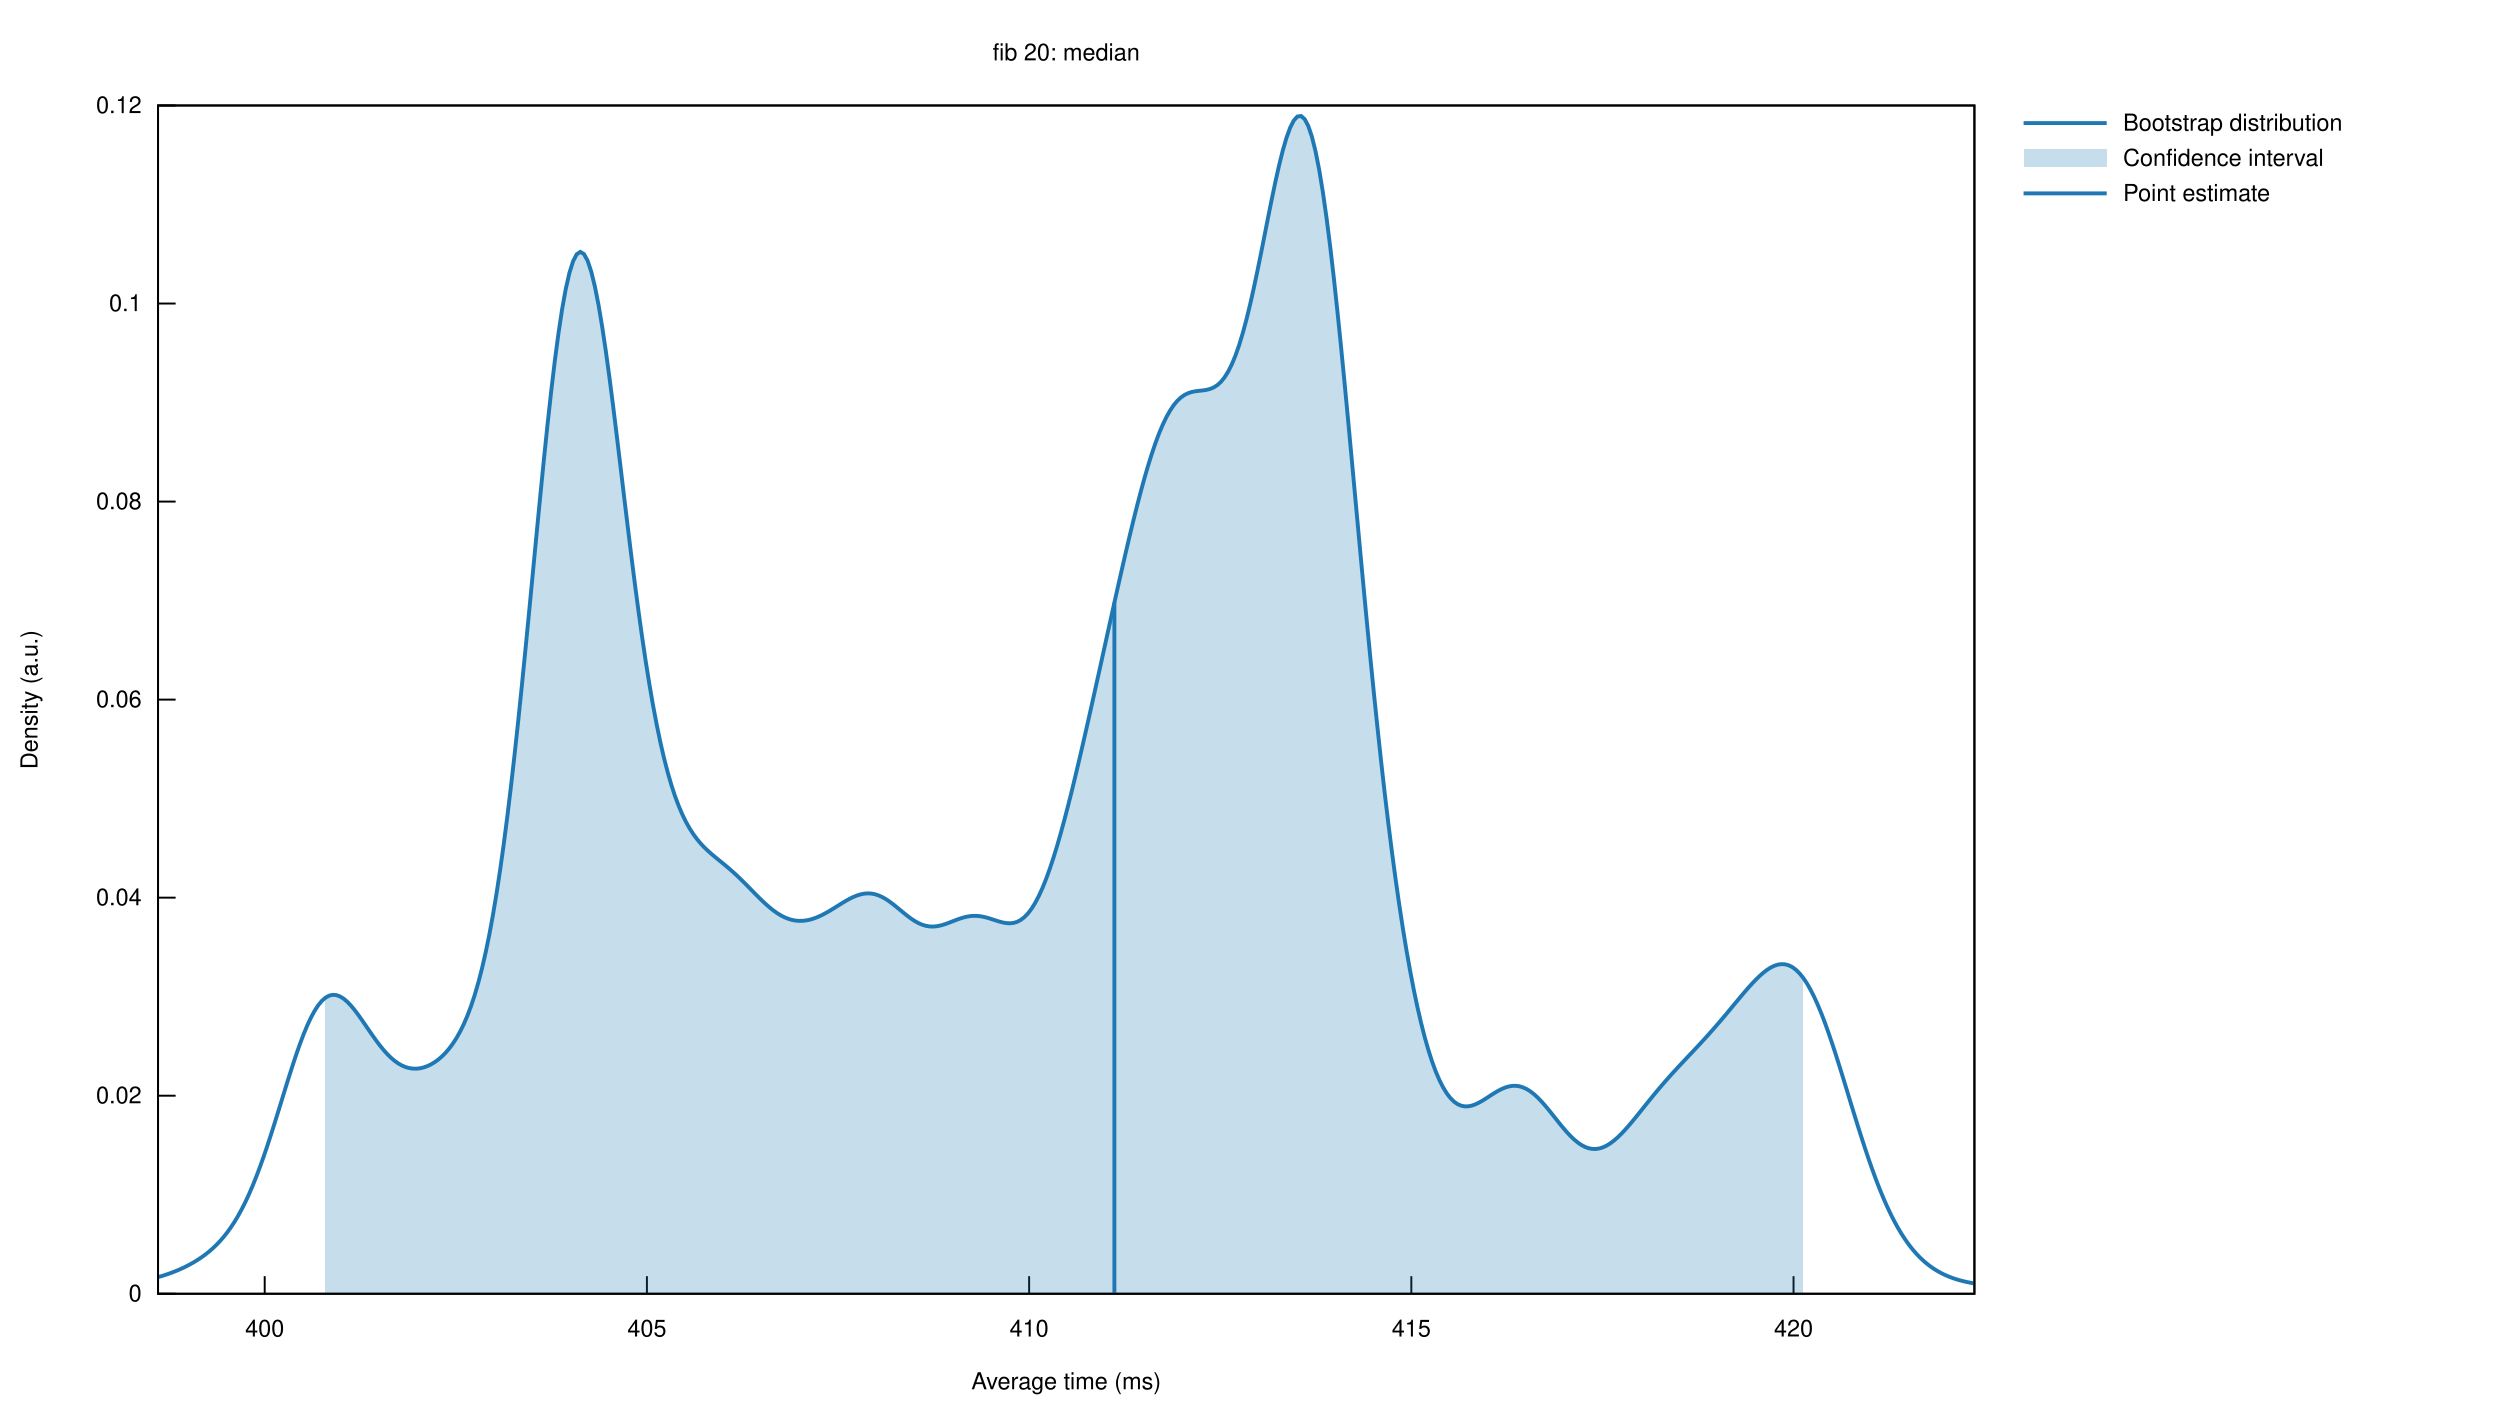
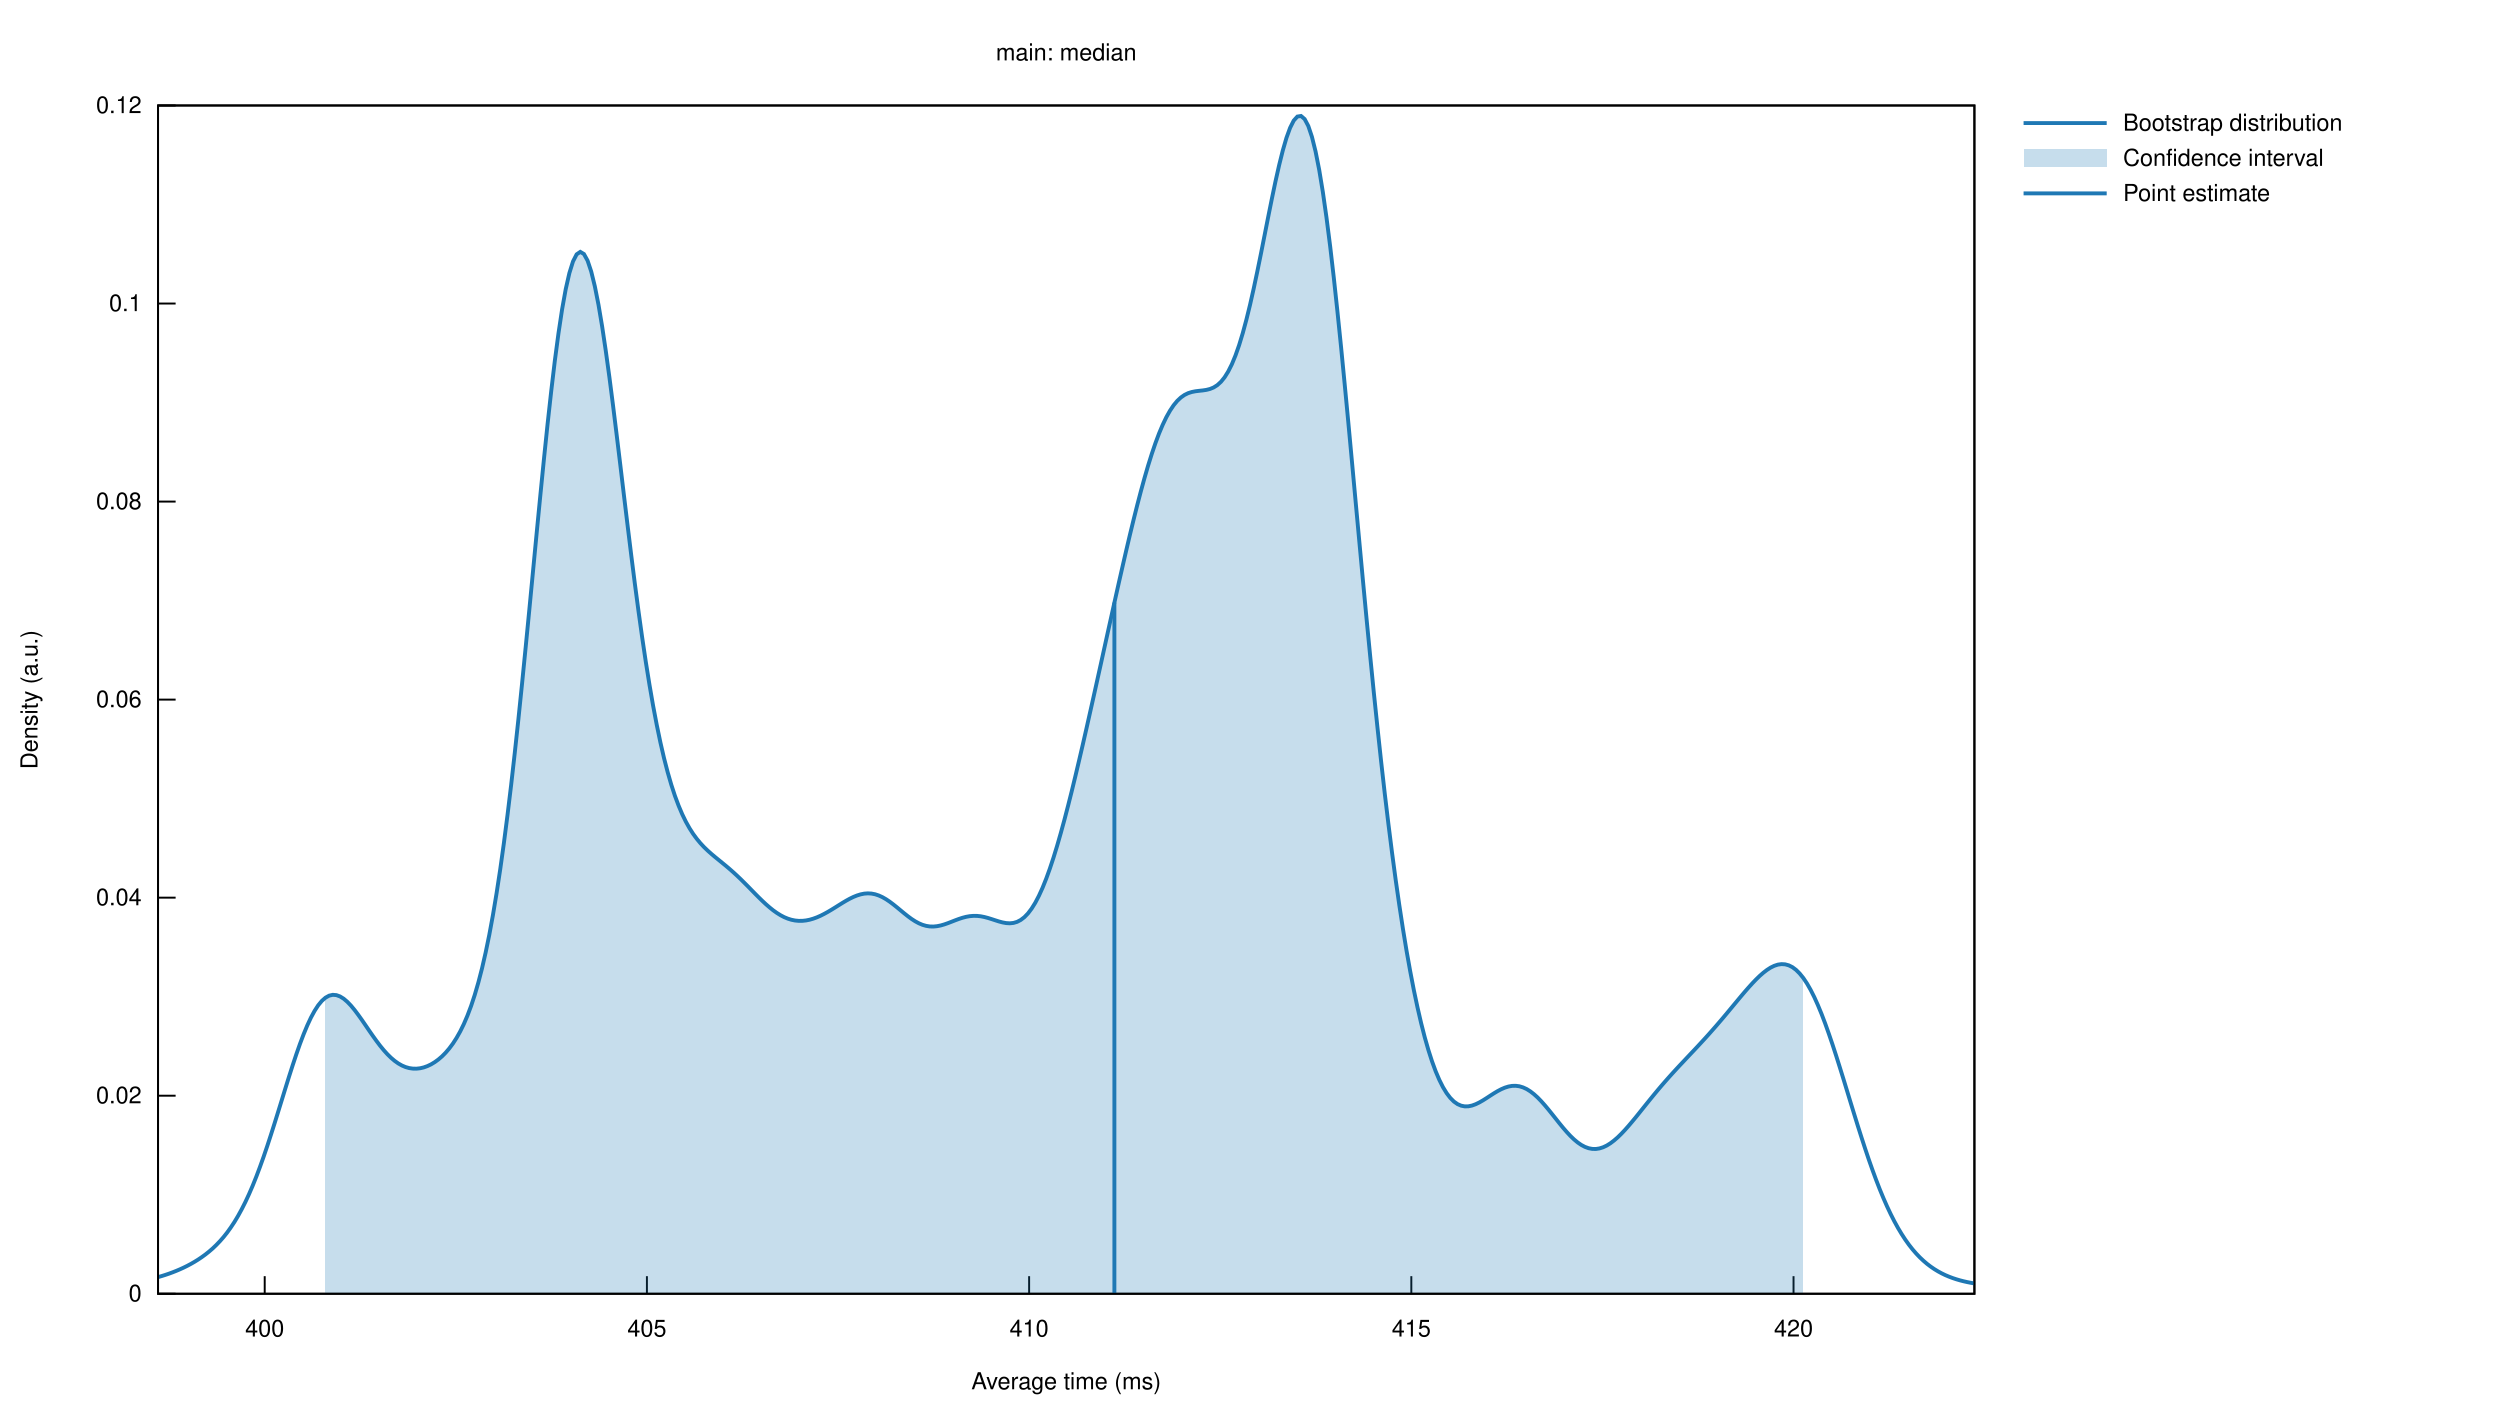
<svg xmlns="http://www.w3.org/2000/svg" xmlns:xlink="http://www.w3.org/1999/xlink" viewBox="0 0 1280 720">
  <g id="gnuplot_canvas">
    <rect x="0" y="0" width="1280" height="720" fill="none" />
    <defs>
      <circle id="gpDot" r="0.5" stroke-width="0.5" stroke="currentColor" />
      <path id="gpPt0" stroke-width="0.222" stroke="currentColor" d="M-1,0 h2 M0,-1 v2" />
      <path id="gpPt1" stroke-width="0.222" stroke="currentColor" d="M-1,-1 L1,1 M1,-1 L-1,1" />
      <path id="gpPt2" stroke-width="0.222" stroke="currentColor" d="M-1,0 L1,0 M0,-1 L0,1 M-1,-1 L1,1 M-1,1 L1,-1" />
      <rect id="gpPt3" stroke-width="0.222" stroke="currentColor" x="-1" y="-1" width="2" height="2" />
      <rect id="gpPt4" stroke-width="0.222" stroke="currentColor" fill="currentColor" x="-1" y="-1" width="2" height="2" />
      <circle id="gpPt5" stroke-width="0.222" stroke="currentColor" cx="0" cy="0" r="1" />
      <use xlink:href="#gpPt5" id="gpPt6" fill="currentColor" stroke="none" />
      <path id="gpPt7" stroke-width="0.222" stroke="currentColor" d="M0,-1.33 L-1.33,0.67 L1.33,0.67 z" />
      <use xlink:href="#gpPt7" id="gpPt8" fill="currentColor" stroke="none" />
      <use xlink:href="#gpPt7" id="gpPt9" stroke="currentColor" transform="rotate(180)" />
      <use xlink:href="#gpPt9" id="gpPt10" fill="currentColor" stroke="none" />
      <use xlink:href="#gpPt3" id="gpPt11" stroke="currentColor" transform="rotate(45)" />
      <use xlink:href="#gpPt11" id="gpPt12" fill="currentColor" stroke="none" />
      <path id="gpPt13" stroke-width="0.222" stroke="currentColor" d="M0,1.330 L1.265,0.411 L0.782,-1.067 L-0.782,-1.076 L-1.265,0.411 z" />
      <use xlink:href="#gpPt13" id="gpPt14" fill="currentColor" stroke="none" />
      <filter id="textbox" filterUnits="objectBoundingBox" x="0" y="0" height="1" width="1">
        <feFlood flood-color="white" flood-opacity="1" result="bgnd" />
        <feComposite in="SourceGraphic" in2="bgnd" operator="atop" />
      </filter>
      <filter id="greybox" filterUnits="objectBoundingBox" x="0" y="0" height="1" width="1">
        <feFlood flood-color="lightgrey" flood-opacity="1" result="grey" />
        <feComposite in="SourceGraphic" in2="grey" operator="atop" />
      </filter>
    </defs>
    <g fill="none" color="white" stroke="currentColor" stroke-width="1.00" stroke-linecap="butt" stroke-linejoin="miter">
</g>
    <g fill="none" color="black" stroke="currentColor" stroke-width="1.00" stroke-linecap="butt" stroke-linejoin="miter">
      <path stroke="black" d="M80.92,662.40 L89.92,662.40  " />
      <g transform="translate(72.53,666.30)" stroke="none" fill="black" font-family="Helvetica" font-size="12.00" text-anchor="end">
        <text>
          <tspan font-family="Helvetica"> 0</tspan>
        </text>
      </g>
    </g>
    <g fill="none" color="black" stroke="currentColor" stroke-width="1.00" stroke-linecap="butt" stroke-linejoin="miter">
      <path stroke="black" d="M80.92,561.00 L89.92,561.00  " />
      <g transform="translate(72.53,564.90)" stroke="none" fill="black" font-family="Helvetica" font-size="12.00" text-anchor="end">
        <text>
          <tspan font-family="Helvetica"> 0.02</tspan>
        </text>
      </g>
    </g>
    <g fill="none" color="black" stroke="currentColor" stroke-width="1.00" stroke-linecap="butt" stroke-linejoin="miter">
      <path stroke="black" d="M80.92,459.60 L89.92,459.60  " />
      <g transform="translate(72.53,463.50)" stroke="none" fill="black" font-family="Helvetica" font-size="12.00" text-anchor="end">
        <text>
          <tspan font-family="Helvetica"> 0.04</tspan>
        </text>
      </g>
    </g>
    <g fill="none" color="black" stroke="currentColor" stroke-width="1.00" stroke-linecap="butt" stroke-linejoin="miter">
      <path stroke="black" d="M80.92,358.20 L89.92,358.20  " />
      <g transform="translate(72.53,362.10)" stroke="none" fill="black" font-family="Helvetica" font-size="12.00" text-anchor="end">
        <text>
          <tspan font-family="Helvetica"> 0.06</tspan>
        </text>
      </g>
    </g>
    <g fill="none" color="black" stroke="currentColor" stroke-width="1.00" stroke-linecap="butt" stroke-linejoin="miter">
      <path stroke="black" d="M80.92,256.81 L89.92,256.81  " />
      <g transform="translate(72.53,260.71)" stroke="none" fill="black" font-family="Helvetica" font-size="12.00" text-anchor="end">
        <text>
          <tspan font-family="Helvetica"> 0.08</tspan>
        </text>
      </g>
    </g>
    <g fill="none" color="black" stroke="currentColor" stroke-width="1.00" stroke-linecap="butt" stroke-linejoin="miter">
      <path stroke="black" d="M80.92,155.41 L89.92,155.41  " />
      <g transform="translate(72.53,159.31)" stroke="none" fill="black" font-family="Helvetica" font-size="12.00" text-anchor="end">
        <text>
          <tspan font-family="Helvetica"> 0.1</tspan>
        </text>
      </g>
    </g>
    <g fill="none" color="black" stroke="currentColor" stroke-width="1.00" stroke-linecap="butt" stroke-linejoin="miter">
      <path stroke="black" d="M80.92,54.01 L89.92,54.01  " />
      <g transform="translate(72.53,57.91)" stroke="none" fill="black" font-family="Helvetica" font-size="12.00" text-anchor="end">
        <text>
          <tspan font-family="Helvetica"> 0.12</tspan>
        </text>
      </g>
    </g>
    <g fill="none" color="black" stroke="currentColor" stroke-width="1.00" stroke-linecap="butt" stroke-linejoin="miter">
      <path stroke="black" d="M135.53,662.40 L135.53,653.40  " />
      <g transform="translate(135.53,684.30)" stroke="none" fill="black" font-family="Helvetica" font-size="12.00" text-anchor="middle">
        <text>
          <tspan font-family="Helvetica"> 400</tspan>
        </text>
      </g>
    </g>
    <g fill="none" color="black" stroke="currentColor" stroke-width="1.00" stroke-linecap="butt" stroke-linejoin="miter">
      <path stroke="black" d="M331.22,662.40 L331.22,653.40  " />
      <g transform="translate(331.22,684.30)" stroke="none" fill="black" font-family="Helvetica" font-size="12.00" text-anchor="middle">
        <text>
          <tspan font-family="Helvetica"> 405</tspan>
        </text>
      </g>
    </g>
    <g fill="none" color="black" stroke="currentColor" stroke-width="1.00" stroke-linecap="butt" stroke-linejoin="miter">
      <path stroke="black" d="M526.91,662.40 L526.91,653.40  " />
      <g transform="translate(526.91,684.30)" stroke="none" fill="black" font-family="Helvetica" font-size="12.00" text-anchor="middle">
        <text>
          <tspan font-family="Helvetica"> 410</tspan>
        </text>
      </g>
    </g>
    <g fill="none" color="black" stroke="currentColor" stroke-width="1.00" stroke-linecap="butt" stroke-linejoin="miter">
      <path stroke="black" d="M722.60,662.40 L722.60,653.40  " />
      <g transform="translate(722.60,684.30)" stroke="none" fill="black" font-family="Helvetica" font-size="12.00" text-anchor="middle">
        <text>
          <tspan font-family="Helvetica"> 415</tspan>
        </text>
      </g>
    </g>
    <g fill="none" color="black" stroke="currentColor" stroke-width="1.00" stroke-linecap="butt" stroke-linejoin="miter">
      <path stroke="black" d="M918.29,662.40 L918.29,653.40  " />
      <g transform="translate(918.29,684.30)" stroke="none" fill="black" font-family="Helvetica" font-size="12.00" text-anchor="middle">
        <text>
          <tspan font-family="Helvetica"> 420</tspan>
        </text>
      </g>
    </g>
    <g fill="none" color="black" stroke="currentColor" stroke-width="1.00" stroke-linecap="butt" stroke-linejoin="miter">
</g>
    <g fill="none" color="black" stroke="currentColor" stroke-width="1.00" stroke-linecap="butt" stroke-linejoin="miter">
      <path stroke="black" d="M80.92,54.01 L80.92,662.40 L1010.90,662.40 L1010.90,54.01 L80.92,54.01 Z  " />
    </g>
    <g fill="none" color="black" stroke="currentColor" stroke-width="1.00" stroke-linecap="butt" stroke-linejoin="miter">
      <g transform="translate(19.18,358.21) rotate(270)" stroke="none" fill="black" font-family="Helvetica" font-size="12.00" text-anchor="middle">
        <text>
          <tspan font-family="Helvetica">Density (a.u.)</tspan>
        </text>
      </g>
    </g>
    <g fill="none" color="black" stroke="currentColor" stroke-width="1.00" stroke-linecap="butt" stroke-linejoin="miter">
      <g transform="translate(545.91,711.30)" stroke="none" fill="black" font-family="Helvetica" font-size="12.00" text-anchor="middle">
        <text>
          <tspan font-family="Helvetica">Average time (ms)</tspan>
        </text>
      </g>
    </g>
    <g fill="none" color="black" stroke="currentColor" stroke-width="1.00" stroke-linecap="butt" stroke-linejoin="miter">
</g>
    <g id="gnuplot_plot_1">
      <g fill="none" color="white" stroke="currentColor" stroke-width="2.00" stroke-linecap="butt" stroke-linejoin="miter">
</g>
      <g fill="none" color="black" stroke="currentColor" stroke-width="2.00" stroke-linecap="butt" stroke-linejoin="miter">
        <g transform="translate(1087.02,66.91)" stroke="none" fill="black" font-family="Helvetica" font-size="12.00" text-anchor="start">
          <text>
            <tspan font-family="Helvetica">Bootstrap distribution</tspan>
          </text>
        </g>
      </g>
      <g fill="none" color="black" stroke="currentColor" stroke-width="2.00" stroke-linecap="butt" stroke-linejoin="miter">
        <path stroke="rgb( 31, 120, 180)" d="M1036.07,63.01 L1078.63,63.01 M80.92,653.88 L82.78,653.34 L84.65,652.75 L86.51,652.12 L88.37,651.43 L90.24,650.69   L92.10,649.90 L93.97,649.05 L95.83,648.13 L97.69,647.14 L99.56,646.07 L101.42,644.92 L103.28,643.67 L105.15,642.31   L107.01,640.83 L108.88,639.22 L110.74,637.44 L112.60,635.50 L114.47,633.37 L116.33,631.02 L118.19,628.43 L120.06,625.60   L121.92,622.49 L123.78,619.09 L125.65,615.39 L127.51,611.38 L129.38,607.05 L131.24,602.41 L133.10,597.47 L134.97,592.25   L136.83,586.78 L138.69,581.08 L140.56,575.21 L142.42,569.22 L144.29,563.17 L146.15,557.12 L148.01,551.15 L149.88,545.32   L151.74,539.73 L153.60,534.43 L155.47,529.50 L157.33,525.02 L159.19,521.03 L161.06,517.58 L162.92,514.71 L164.79,512.45   L166.65,510.81 L168.51,509.78 L170.38,509.35 L172.24,509.50 L174.10,510.18 L175.97,511.34 L177.83,512.93 L179.70,514.88   L181.56,517.13 L183.42,519.60 L185.29,522.22 L187.15,524.93 L189.01,527.66 L190.88,530.35 L192.74,532.94 L194.60,535.40   L196.47,537.68 L198.33,539.74 L200.20,541.58 L202.06,543.16 L203.92,544.48 L205.79,545.54 L207.65,546.33 L209.51,546.86   L211.38,547.13 L213.24,547.16 L215.11,546.95 L216.97,546.51 L218.83,545.84 L220.70,544.95 L222.56,543.83 L224.42,542.48   L226.29,540.88 L228.15,539.00 L230.01,536.83 L231.88,534.32 L233.74,531.44 L235.61,528.13 L237.47,524.34 L239.33,520.00   L241.20,515.05 L243.06,509.41 L244.92,503.02 L246.79,495.80 L248.65,487.69 L250.52,478.61 L252.38,468.52 L254.24,457.37   L256.11,445.13 L257.97,431.80 L259.83,417.39 L261.70,401.93 L263.56,385.49 L265.43,368.15 L267.29,350.04 L269.15,331.30   L271.02,312.12 L272.88,292.70 L274.74,273.26 L276.61,254.05 L278.47,235.33 L280.33,217.37 L282.20,200.45 L284.06,184.81   L285.93,170.72 L287.79,158.39 L289.65,148.04 L291.52,139.82 L293.38,133.85 L295.24,130.22 L297.11,128.96 L298.97,130.06   L300.84,133.44 L302.70,139.01 L304.56,146.61 L306.43,156.05 L308.29,167.12 L310.15,179.58 L312.02,193.18 L313.88,207.65   L315.74,222.73 L317.61,238.16 L319.47,253.72 L321.34,269.16 L323.20,284.31 L325.06,298.98 L326.93,313.04 L328.79,326.37   L330.65,338.88 L332.52,350.53 L334.38,361.28 L336.25,371.12 L338.11,380.06 L339.97,388.12 L341.84,395.34 L343.70,401.77   L345.56,407.46 L347.43,412.47 L349.29,416.86 L351.15,420.69 L353.02,424.03 L354.88,426.94 L356.75,429.48 L358.61,431.72   L360.47,433.71 L362.34,435.51 L364.20,437.17 L366.06,438.74 L367.93,440.26 L369.79,441.78 L371.66,443.31 L373.52,444.89   L375.38,446.53 L377.25,448.24 L379.11,450.01 L380.97,451.85 L382.84,453.72 L384.70,455.63 L386.56,457.53 L388.43,459.41   L390.29,461.23 L392.16,462.97 L394.02,464.59 L395.88,466.09 L397.75,467.42 L399.61,468.58 L401.47,469.56 L403.34,470.34   L405.20,470.92 L407.07,471.30 L408.93,471.48 L410.79,471.47 L412.66,471.27 L414.52,470.90 L416.38,470.36 L418.25,469.68   L420.11,468.86 L421.97,467.92 L423.84,466.89 L425.70,465.79 L427.57,464.64 L429.43,463.47 L431.29,462.31 L433.16,461.20   L435.02,460.17 L436.88,459.26 L438.75,458.50 L440.61,457.92 L442.48,457.54 L444.34,457.40 L446.20,457.51 L448.07,457.87   L449.93,458.49 L451.79,459.34 L453.66,460.41 L455.52,461.66 L457.38,463.06 L459.25,464.56 L461.11,466.10 L462.98,467.64   L464.84,469.12 L466.70,470.49 L468.57,471.70 L470.43,472.71 L472.29,473.50 L474.16,474.04 L476.02,474.34 L477.89,474.39   L479.75,474.21 L481.61,473.84 L483.48,473.30 L485.34,472.65 L487.20,471.93 L489.07,471.20 L490.93,470.51 L492.79,469.90   L494.66,469.41 L496.52,469.08 L498.39,468.92 L500.25,468.94 L502.11,469.14 L503.98,469.51 L505.84,470.00 L507.70,470.58   L509.57,471.19 L511.43,471.78 L513.30,472.28 L515.16,472.62 L517.02,472.73 L518.89,472.54 L520.75,471.99 L522.61,471.02   L524.48,469.59 L526.34,467.66 L528.20,465.20 L530.07,462.19 L531.93,458.63 L533.80,454.52 L535.66,449.88 L537.52,444.74   L539.39,439.11 L541.25,433.04 L543.11,426.57 L544.98,419.74 L546.84,412.59 L548.71,405.16 L550.57,397.49 L552.43,389.63   L554.30,381.61 L556.16,373.45 L558.02,365.18 L559.89,356.84 L561.75,348.44 L563.62,340.00 L565.48,331.55 L567.34,323.09   L569.21,314.67 L571.07,306.29 L572.93,297.98 L574.80,289.77 L576.66,281.70 L578.52,273.80 L580.39,266.11 L582.25,258.68   L584.12,251.54 L585.98,244.76 L587.84,238.36 L589.71,232.40 L591.57,226.92 L593.43,221.94 L595.30,217.50 L597.16,213.61   L599.03,210.28 L600.89,207.50 L602.75,205.25 L604.62,203.50 L606.48,202.20 L608.34,201.29 L610.21,200.70 L612.07,200.33   L613.93,200.10 L615.80,199.90 L617.66,199.62 L619.53,199.15 L621.39,198.38 L623.25,197.20 L625.12,195.50 L626.98,193.20   L628.84,190.22 L630.71,186.50 L632.57,181.99 L634.44,176.67 L636.30,170.54 L638.16,163.63 L640.03,156.01 L641.89,147.75   L643.75,138.96 L645.62,129.78 L647.48,120.38 L649.34,110.94 L651.21,101.67 L653.07,92.77 L654.94,84.47 L656.80,77.01   L658.66,70.59 L660.53,65.44 L662.39,61.74 L664.25,59.68 L666.12,59.38 L667.98,60.97 L669.85,64.51 L671.71,70.05   L673.57,77.56 L675.44,87.02 L677.30,98.33 L679.16,111.37 L681.03,126.01 L682.89,142.06 L684.75,159.34 L686.62,177.63   L688.48,196.73 L690.35,216.41 L692.21,236.47 L694.07,256.71 L695.94,276.93 L697.80,296.96 L699.66,316.66 L701.53,335.88   L703.39,354.52 L705.26,372.49 L707.12,389.72 L708.98,406.15 L710.85,421.75 L712.71,436.49 L714.57,450.37 L716.44,463.39   L718.30,475.54 L720.16,486.85 L722.03,497.31 L723.89,506.96 L725.76,515.80 L727.62,523.85 L729.48,531.13 L731.35,537.66   L733.21,543.45 L735.07,548.53 L736.94,552.91 L738.80,556.62 L740.67,559.68 L742.53,562.12 L744.39,563.99 L746.26,565.30   L748.12,566.11 L749.98,566.47 L751.85,566.43 L753.71,566.03 L755.57,565.35 L757.44,564.44 L759.30,563.37 L761.17,562.19   L763.03,560.97 L764.89,559.78 L766.76,558.66 L768.62,557.68 L770.48,556.88 L772.35,556.30 L774.21,555.97 L776.08,555.93   L777.94,556.18 L779.80,556.75 L781.67,557.61 L783.53,558.78 L785.39,560.22 L787.26,561.91 L789.12,563.83 L790.98,565.92   L792.85,568.15 L794.71,570.46 L796.58,572.81 L798.44,575.15 L800.30,577.42 L802.17,579.58 L804.03,581.58 L805.89,583.37   L807.76,584.93 L809.62,586.21 L811.49,587.20 L813.35,587.88 L815.21,588.24 L817.08,588.28 L818.94,587.99 L820.80,587.40   L822.67,586.51 L824.53,585.35 L826.39,583.94 L828.26,582.32 L830.12,580.50 L831.99,578.52 L833.85,576.42 L835.71,574.22   L837.58,571.96 L839.44,569.65 L841.30,567.32 L843.17,564.99 L845.03,562.69 L846.90,560.40 L848.76,558.16 L850.62,555.96   L852.49,553.81 L854.35,551.70 L856.21,549.63 L858.08,547.59 L859.94,545.58 L861.81,543.60 L863.67,541.62 L865.53,539.65   L867.40,537.67 L869.26,535.69 L871.12,533.68 L872.99,531.65 L874.85,529.59 L876.71,527.49 L878.58,525.36 L880.44,523.20   L882.31,521.01 L884.17,518.79 L886.03,516.55 L887.90,514.30 L889.76,512.06 L891.62,509.83 L893.49,507.63 L895.35,505.50   L897.22,503.44 L899.08,501.50 L900.94,499.69 L902.81,498.05 L904.67,496.62 L906.53,495.42 L908.40,494.50 L910.26,493.89   L912.12,493.63 L913.99,493.74 L915.85,494.25 L917.72,495.19 L919.58,496.58 L921.44,498.43 L923.31,500.75 L925.17,503.54   L927.03,506.79 L928.90,510.49 L930.76,514.62 L932.63,519.14 L934.49,524.03 L936.35,529.24 L938.22,534.73 L940.08,540.44   L941.94,546.33 L943.81,552.35 L945.67,558.44 L947.53,564.55 L949.40,570.63 L951.26,576.63 L953.13,582.51 L954.99,588.23   L956.85,593.76 L958.72,599.06 L960.58,604.12 L962.44,608.92 L964.31,613.44 L966.17,617.67 L968.04,621.63 L969.90,625.30   L971.76,628.69 L973.63,631.81 L975.49,634.67 L977.35,637.28 L979.22,639.66 L981.08,641.81 L982.94,643.76 L984.81,645.52   L986.67,647.11 L988.54,648.53 L990.40,649.80 L992.26,650.93 L994.13,651.95 L995.99,652.85 L997.85,653.64 L999.72,654.35   L1001.58,654.97 L1003.45,655.52 L1005.31,656.00 L1007.17,656.42 L1009.04,656.79 L1010.90,657.12  " />
      </g>
    </g>
    <g id="gnuplot_plot_2">
      <g fill="none" color="white" stroke="rgb( 31, 120, 180)" stroke-width="1.00" stroke-linecap="butt" stroke-linejoin="miter">
</g>
      <g fill="none" color="black" stroke="currentColor" stroke-width="1.00" stroke-linecap="butt" stroke-linejoin="miter">
        <g transform="translate(1087.02,84.91)" stroke="none" fill="black" font-family="Helvetica" font-size="12.00" text-anchor="start">
          <text>
            <tspan font-family="Helvetica">Confidence interval</tspan>
          </text>
        </g>
      </g>
      <g fill="none" color="black" stroke="currentColor" stroke-width="1.00" stroke-linecap="butt" stroke-linejoin="miter">
        <g stroke="none" shape-rendering="crispEdges">
          <polygon fill="rgb( 31, 120, 180)" fill-opacity="0.25" points="1036.07,85.51 1078.63,85.51 1078.63,76.51 1036.07,76.51 " />
          <polygon fill="rgb( 31, 120, 180)" fill-opacity="0.25" points="166.65,510.81 168.51,509.78 170.38,509.35 172.24,509.50 174.10,510.18 175.97,511.34 177.83,512.93 179.70,514.88 181.56,517.13 183.42,519.60 185.29,522.22 187.15,524.93 189.01,527.66 190.88,530.35 192.74,532.94 194.60,535.40 196.47,537.68 198.33,539.74 200.20,541.58 202.06,543.16 203.92,544.48 205.79,545.54 207.65,546.33 209.51,546.86 211.38,547.13 213.24,547.16 215.11,546.95 216.97,546.51 218.83,545.84 220.70,544.95 222.56,543.83 224.42,542.48 226.29,540.88 228.15,539.00 230.01,536.83 231.88,534.32 233.74,531.44 235.61,528.13 237.47,524.34 239.33,520.00 241.20,515.05 243.06,509.41 244.92,503.02 246.79,495.80 248.65,487.69 250.52,478.61 252.38,468.52 254.24,457.37 256.11,445.13 257.97,431.80 259.83,417.39 261.70,401.93 263.56,385.49 265.43,368.15 267.29,350.04 269.15,331.30 271.02,312.12 272.88,292.70 274.74,273.26 276.61,254.05 278.47,235.33 280.33,217.37 282.20,200.45 284.06,184.81 285.93,170.72 287.79,158.39 289.65,148.04 291.52,139.82 293.38,133.85 295.24,130.22 297.11,128.96 298.97,130.06 300.84,133.44 302.70,139.01 304.56,146.61 306.43,156.05 308.29,167.12 310.15,179.58 312.02,193.18 313.88,207.65 315.74,222.73 317.61,238.16 319.47,253.72 321.34,269.16 323.20,284.31 325.06,298.98 326.93,313.04 328.79,326.37 330.65,338.88 332.52,350.53 334.38,361.28 336.25,371.12 338.11,380.06 339.97,388.12 341.84,395.34 343.70,401.77 345.56,407.46 347.43,412.47 349.29,416.86 351.15,420.69 353.02,424.03 354.88,426.94 356.75,429.48 358.61,431.72 360.47,433.71 362.34,435.51 364.20,437.17 366.06,438.74 367.93,440.26 369.79,441.78 371.66,443.31 373.52,444.89 375.38,446.53 377.25,448.24 379.11,450.01 380.97,451.85 382.84,453.72 384.70,455.63 386.56,457.53 388.43,459.41 390.29,461.23 392.16,462.97 394.02,464.59 395.88,466.09 397.75,467.42 399.61,468.58 401.47,469.56 403.34,470.34 405.20,470.92 407.07,471.30 408.93,471.48 410.79,471.47 412.66,471.27 414.52,470.90 416.38,470.36 418.25,469.68 420.11,468.86 421.97,467.92 423.84,466.89 425.70,465.79 427.57,464.64 429.43,463.47 431.29,462.31 433.16,461.20 435.02,460.17 436.88,459.26 438.75,458.50 440.61,457.92 442.48,457.54 444.34,457.40 446.20,457.51 448.07,457.87 449.93,458.49 451.79,459.34 453.66,460.41 455.52,461.66 457.38,463.06 459.25,464.56 461.11,466.10 462.98,467.64 464.84,469.12 466.70,470.49 468.57,471.70 470.43,472.71 472.29,473.50 474.16,474.04 476.02,474.34 477.89,474.39 479.75,474.21 481.61,473.84 483.48,473.30 485.34,472.65 487.20,471.93 489.07,471.20 490.93,470.51 492.79,469.90 494.66,469.41 496.52,469.08 498.39,468.92 500.25,468.94 502.11,469.14 503.98,469.51 505.84,470.00 507.70,470.58 509.57,471.19 511.43,471.78 513.30,472.28 515.16,472.62 517.02,472.73 518.89,472.54 520.75,471.99 522.61,471.02 524.48,469.59 526.34,467.66 528.20,465.20 530.07,462.19 531.93,458.63 533.80,454.52 535.66,449.88 537.52,444.74 539.39,439.11 541.25,433.04 543.11,426.57 544.98,419.74 546.84,412.59 548.71,405.16 550.57,397.49 552.43,389.63 554.30,381.61 556.16,373.45 558.02,365.18 559.89,356.84 561.75,348.44 563.62,340.00 565.48,331.55 567.34,323.09 569.21,314.67 571.07,306.29 572.93,297.98 574.80,289.77 576.66,281.70 578.52,273.80 580.39,266.11 582.25,258.68 584.12,251.54 585.98,244.76 587.84,238.36 589.71,232.40 591.57,226.92 593.43,221.94 595.30,217.50 597.16,213.61 599.03,210.28 600.89,207.50 602.75,205.25 604.62,203.50 606.48,202.20 608.34,201.29 610.21,200.70 612.07,200.33 613.93,200.10 615.80,199.90 617.66,199.62 619.53,199.15 621.39,198.38 623.25,197.20 625.12,195.50 626.98,193.20 628.84,190.22 630.71,186.50 632.57,181.99 634.44,176.67 636.30,170.54 638.16,163.63 640.03,156.01 641.89,147.75 643.75,138.96 645.62,129.78 647.48,120.38 649.34,110.94 651.21,101.67 653.07,92.77 654.94,84.47 656.80,77.01 658.66,70.59 660.53,65.44 662.39,61.74 664.25,59.68 666.12,59.38 667.98,60.97 669.85,64.51 671.71,70.05 673.57,77.56 675.44,87.02 677.30,98.33 679.16,111.37 681.03,126.01 682.89,142.06 684.75,159.34 686.62,177.63 688.48,196.73 690.35,216.41 692.21,236.47 694.07,256.71 695.94,276.93 697.80,296.96 699.66,316.66 701.53,335.88 703.39,354.52 705.26,372.49 707.12,389.72 708.98,406.15 710.85,421.75 712.71,436.49 714.57,450.37 716.44,463.39 718.30,475.54 720.16,486.85 722.03,497.31 723.89,506.96 725.76,515.80 727.62,523.85 729.48,531.13 731.35,537.66 733.21,543.45 735.07,548.53 736.94,552.91 738.80,556.62 740.67,559.68 742.53,562.12 744.39,563.99 746.26,565.30 748.12,566.11 749.98,566.47 751.85,566.43 753.71,566.03 755.57,565.35 757.44,564.44 759.30,563.37 761.17,562.19 763.03,560.97 764.89,559.78 766.76,558.66 768.62,557.68 770.48,556.88 772.35,556.30 774.21,555.97 776.08,555.93 777.94,556.18 779.80,556.75 781.67,557.61 783.53,558.78 785.39,560.22 787.26,561.91 789.12,563.83 790.98,565.92 792.85,568.15 794.71,570.46 796.58,572.81 798.44,575.15 800.30,577.42 802.17,579.58 804.03,581.58 805.89,583.37 807.76,584.93 809.62,586.21 811.49,587.20 813.35,587.88 815.21,588.24 817.08,588.28 818.94,587.99 820.80,587.40 822.67,586.51 824.53,585.35 826.39,583.94 828.26,582.32 830.12,580.50 831.99,578.52 833.85,576.42 835.71,574.22 837.58,571.96 839.44,569.65 841.30,567.32 843.17,564.99 845.03,562.69 846.90,560.40 848.76,558.16 850.62,555.96 852.49,553.81 854.35,551.70 856.21,549.63 858.08,547.59 859.94,545.58 861.81,543.60 863.67,541.62 865.53,539.65 867.40,537.67 869.26,535.69 871.12,533.68 872.99,531.65 874.85,529.59 876.71,527.49 878.58,525.36 880.44,523.20 882.31,521.01 884.17,518.79 886.03,516.55 887.90,514.30 889.76,512.06 891.62,509.83 893.49,507.63 895.35,505.50 897.22,503.44 899.08,501.50 900.94,499.69 902.81,498.05 904.67,496.62 906.53,495.42 908.40,494.50 910.26,493.89 912.12,493.63 913.99,493.74 915.85,494.25 917.72,495.19 919.58,496.58 921.44,498.43 923.31,500.75 923.31,662.40 921.44,662.40 919.58,662.40 917.72,662.40 915.85,662.40 913.99,662.40 912.12,662.40 910.26,662.40 908.40,662.40 906.53,662.40 904.67,662.40 902.81,662.40 900.94,662.40 899.08,662.40 897.22,662.40 895.35,662.40 893.49,662.40 891.62,662.40 889.76,662.40 887.90,662.40 886.03,662.40 884.17,662.40 882.31,662.40 880.44,662.40 878.58,662.40 876.71,662.40 874.85,662.40 872.99,662.40 871.12,662.40 869.26,662.40 867.40,662.40 865.53,662.40 863.67,662.40 861.81,662.40 859.94,662.40 858.08,662.40 856.21,662.40 854.35,662.40 852.49,662.40 850.62,662.40 848.76,662.40 846.90,662.40 845.03,662.40 843.17,662.40 841.30,662.40 839.44,662.40 837.58,662.40 835.71,662.40 833.85,662.40 831.99,662.40 830.12,662.40 828.26,662.40 826.39,662.40 824.53,662.40 822.67,662.40 820.80,662.40 818.94,662.40 817.08,662.40 815.21,662.40 813.35,662.40 811.49,662.40 809.62,662.40 807.76,662.40 805.89,662.40 804.03,662.40 802.17,662.40 800.30,662.40 798.44,662.40 796.58,662.40 794.71,662.40 792.85,662.40 790.98,662.40 789.12,662.40 787.26,662.40 785.39,662.40 783.53,662.40 781.67,662.40 779.80,662.40 777.94,662.40 776.08,662.40 774.21,662.40 772.35,662.40 770.48,662.40 768.62,662.40 766.76,662.40 764.89,662.40 763.03,662.40 761.17,662.40 759.30,662.40 757.44,662.40 755.57,662.40 753.71,662.40 751.85,662.40 749.98,662.40 748.12,662.40 746.26,662.40 744.39,662.40 742.53,662.40 740.67,662.40 738.80,662.40 736.94,662.40 735.07,662.40 733.21,662.40 731.35,662.40 729.48,662.40 727.62,662.40 725.76,662.40 723.89,662.40 722.03,662.40 720.16,662.40 718.30,662.40 716.44,662.40 714.57,662.40 712.71,662.40 710.85,662.40 708.98,662.40 707.12,662.40 705.26,662.40 703.39,662.40 701.53,662.40 699.66,662.40 697.80,662.40 695.94,662.40 694.07,662.40 692.21,662.40 690.35,662.40 688.48,662.40 686.62,662.40 684.75,662.40 682.89,662.40 681.03,662.40 679.16,662.40 677.30,662.40 675.44,662.40 673.57,662.40 671.71,662.40 669.85,662.40 667.98,662.40 666.12,662.40 664.25,662.40 662.39,662.40 660.53,662.40 658.66,662.40 656.80,662.40 654.94,662.40 653.07,662.40 651.21,662.40 649.34,662.40 647.48,662.40 645.62,662.40 643.75,662.40 641.89,662.40 640.03,662.40 638.16,662.40 636.30,662.40 634.44,662.40 632.57,662.40 630.71,662.40 628.84,662.40 626.98,662.40 625.12,662.40 623.25,662.40 621.39,662.40 619.53,662.40 617.66,662.40 615.80,662.40 613.93,662.40 612.07,662.40 610.21,662.40 608.34,662.40 606.48,662.40 604.62,662.40 602.75,662.40 600.89,662.40 599.03,662.40 597.16,662.40 595.30,662.40 593.43,662.40 591.57,662.40 589.71,662.40 587.84,662.40 585.98,662.40 584.12,662.40 582.25,662.40 580.39,662.40 578.52,662.40 576.66,662.40 574.80,662.40 572.93,662.40 571.07,662.40 569.21,662.40 567.34,662.40 565.48,662.40 563.62,662.40 561.75,662.40 559.89,662.40 558.02,662.40 556.16,662.40 554.30,662.40 552.43,662.40 550.57,662.40 548.71,662.40 546.84,662.40 544.98,662.40 543.11,662.40 541.25,662.40 539.39,662.40 537.52,662.40 535.66,662.40 533.80,662.40 531.93,662.40 530.07,662.40 528.20,662.40 526.34,662.40 524.48,662.40 522.61,662.40 520.75,662.40 518.89,662.40 517.02,662.40 515.16,662.40 513.30,662.40 511.43,662.40 509.57,662.40 507.70,662.40 505.84,662.40 503.98,662.40 502.11,662.40 500.25,662.40 498.39,662.40 496.52,662.40 494.66,662.40 492.79,662.40 490.93,662.40 489.07,662.40 487.20,662.40 485.34,662.40 483.48,662.40 481.61,662.40 479.75,662.40 477.89,662.40 476.02,662.40 474.16,662.40 472.29,662.40 470.43,662.40 468.57,662.40 466.70,662.40 464.84,662.40 462.98,662.40 461.11,662.40 459.25,662.40 457.38,662.40 455.52,662.40 453.66,662.40 451.79,662.40 449.93,662.40 448.07,662.40 446.20,662.40 444.34,662.40 442.48,662.40 440.61,662.40 438.75,662.40 436.88,662.40 435.02,662.40 433.16,662.40 431.29,662.40 429.43,662.40 427.57,662.40 425.70,662.40 423.84,662.40 421.97,662.40 420.11,662.40 418.25,662.40 416.38,662.40 414.52,662.40 412.66,662.40 410.79,662.40 408.93,662.40 407.07,662.40 405.20,662.40 403.34,662.40 401.47,662.40 399.61,662.40 397.75,662.40 395.88,662.40 394.02,662.40 392.16,662.40 390.29,662.40 388.43,662.40 386.56,662.40 384.70,662.40 382.84,662.40 380.97,662.40 379.11,662.40 377.25,662.40 375.38,662.40 373.52,662.40 371.66,662.40 369.79,662.40 367.93,662.40 366.06,662.40 364.20,662.40 362.34,662.40 360.47,662.40 358.61,662.40 356.75,662.40 354.88,662.40 353.02,662.40 351.15,662.40 349.29,662.40 347.43,662.40 345.56,662.40 343.70,662.40 341.84,662.40 339.97,662.40 338.11,662.40 336.25,662.40 334.38,662.40 332.52,662.40 330.65,662.40 328.79,662.40 326.93,662.40 325.06,662.40 323.20,662.40 321.34,662.40 319.47,662.40 317.61,662.40 315.74,662.40 313.88,662.40 312.02,662.40 310.15,662.40 308.29,662.40 306.43,662.40 304.56,662.40 302.70,662.40 300.84,662.40 298.97,662.40 297.11,662.40 295.24,662.40 293.38,662.40 291.52,662.40 289.65,662.40 287.79,662.40 285.93,662.40 284.06,662.40 282.20,662.40 280.33,662.40 278.47,662.40 276.61,662.40 274.74,662.40 272.88,662.40 271.02,662.40 269.15,662.40 267.29,662.40 265.43,662.40 263.56,662.40 261.70,662.40 259.83,662.40 257.97,662.40 256.11,662.40 254.24,662.40 252.38,662.40 250.52,662.40 248.65,662.40 246.79,662.40 244.92,662.40 243.06,662.40 241.20,662.40 239.33,662.40 237.47,662.40 235.61,662.40 233.74,662.40 231.88,662.40 230.01,662.40 228.15,662.40 226.29,662.40 224.42,662.40 222.56,662.40 220.70,662.40 218.83,662.40 216.97,662.40 215.11,662.40 213.24,662.40 211.38,662.40 209.51,662.40 207.65,662.40 205.79,662.40 203.92,662.40 202.06,662.40 200.20,662.40 198.33,662.40 196.47,662.40 194.60,662.40 192.74,662.40 190.88,662.40 189.01,662.40 187.15,662.40 185.29,662.40 183.42,662.40 181.56,662.40 179.70,662.40 177.83,662.40 175.97,662.40 174.10,662.40 172.24,662.40 170.38,662.40 168.51,662.40 166.65,662.40 " />
        </g>
      </g>
    </g>
    <g id="gnuplot_plot_3">
      <g fill="none" color="white" stroke="rgb( 31, 120, 180)" stroke-width="2.00" stroke-linecap="butt" stroke-linejoin="miter">
</g>
      <g fill="none" color="black" stroke="currentColor" stroke-width="2.00" stroke-linecap="butt" stroke-linejoin="miter">
        <g transform="translate(1087.02,102.91)" stroke="none" fill="black" font-family="Helvetica" font-size="12.00" text-anchor="start">
          <text>
            <tspan font-family="Helvetica">Point estimate</tspan>
          </text>
        </g>
      </g>
      <g fill="none" color="black" stroke="currentColor" stroke-width="2.00" stroke-linecap="butt" stroke-linejoin="miter">
        <path stroke="rgb( 31, 120, 180)" d="M1036.07,99.01 L1078.63,99.01 M570.57,662.40 L570.57,308.52  " />
      </g>
    </g>
    <g fill="none" color="black" stroke="currentColor" stroke-width="2.00" stroke-linecap="butt" stroke-linejoin="miter">
</g>
    <g fill="none" color="black" stroke="black" stroke-width="1.00" stroke-linecap="butt" stroke-linejoin="miter">
</g>
    <g fill="none" color="black" stroke="currentColor" stroke-width="1.00" stroke-linecap="butt" stroke-linejoin="miter">
      <path stroke="black" d="M80.92,54.01 L80.92,662.40 L1010.90,662.40 L1010.90,54.01 L80.92,54.01 Z  " />
    </g>
    <g fill="none" color="black" stroke="currentColor" stroke-width="1.00" stroke-linecap="butt" stroke-linejoin="miter">
      <g transform="translate(545.91,30.91)" stroke="none" fill="black" font-family="Helvetica" font-size="12.00" text-anchor="middle">
        <text>
-           <tspan font-family="Helvetica">fib 20: median</tspan>
+           <tspan font-family="Helvetica">main: median</tspan>
        </text>
      </g>
    </g>
    <g fill="none" color="black" stroke="currentColor" stroke-width="1.00" stroke-linecap="butt" stroke-linejoin="miter">
</g>
  </g>
</svg>
